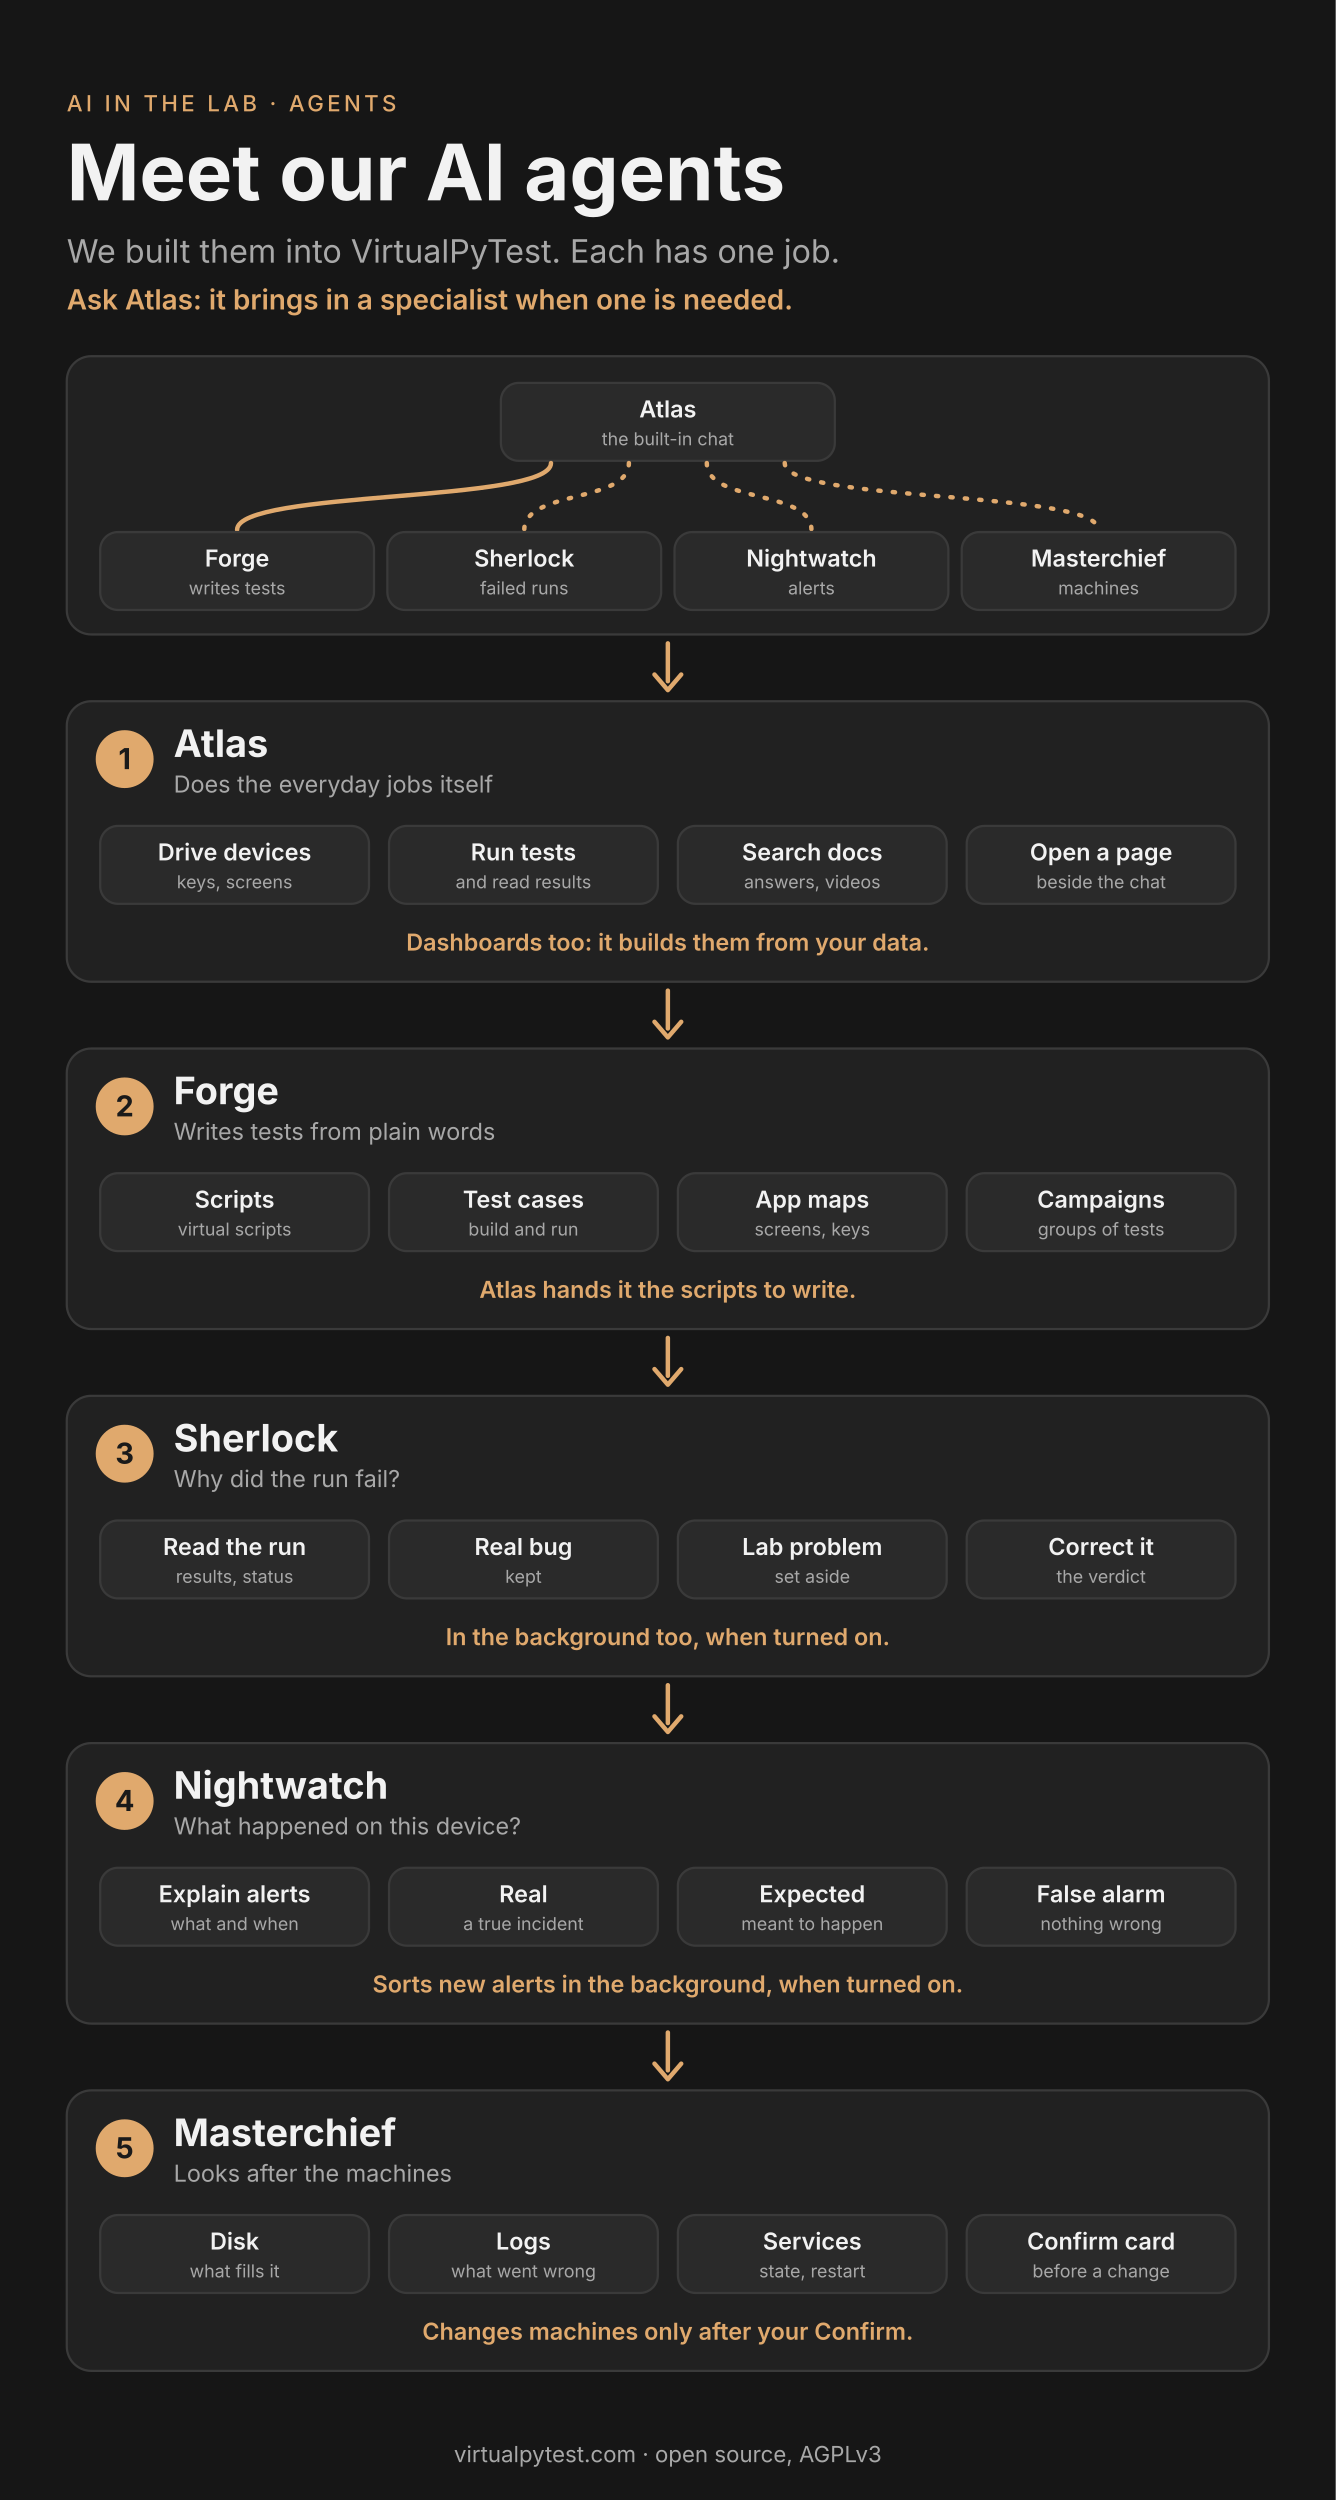
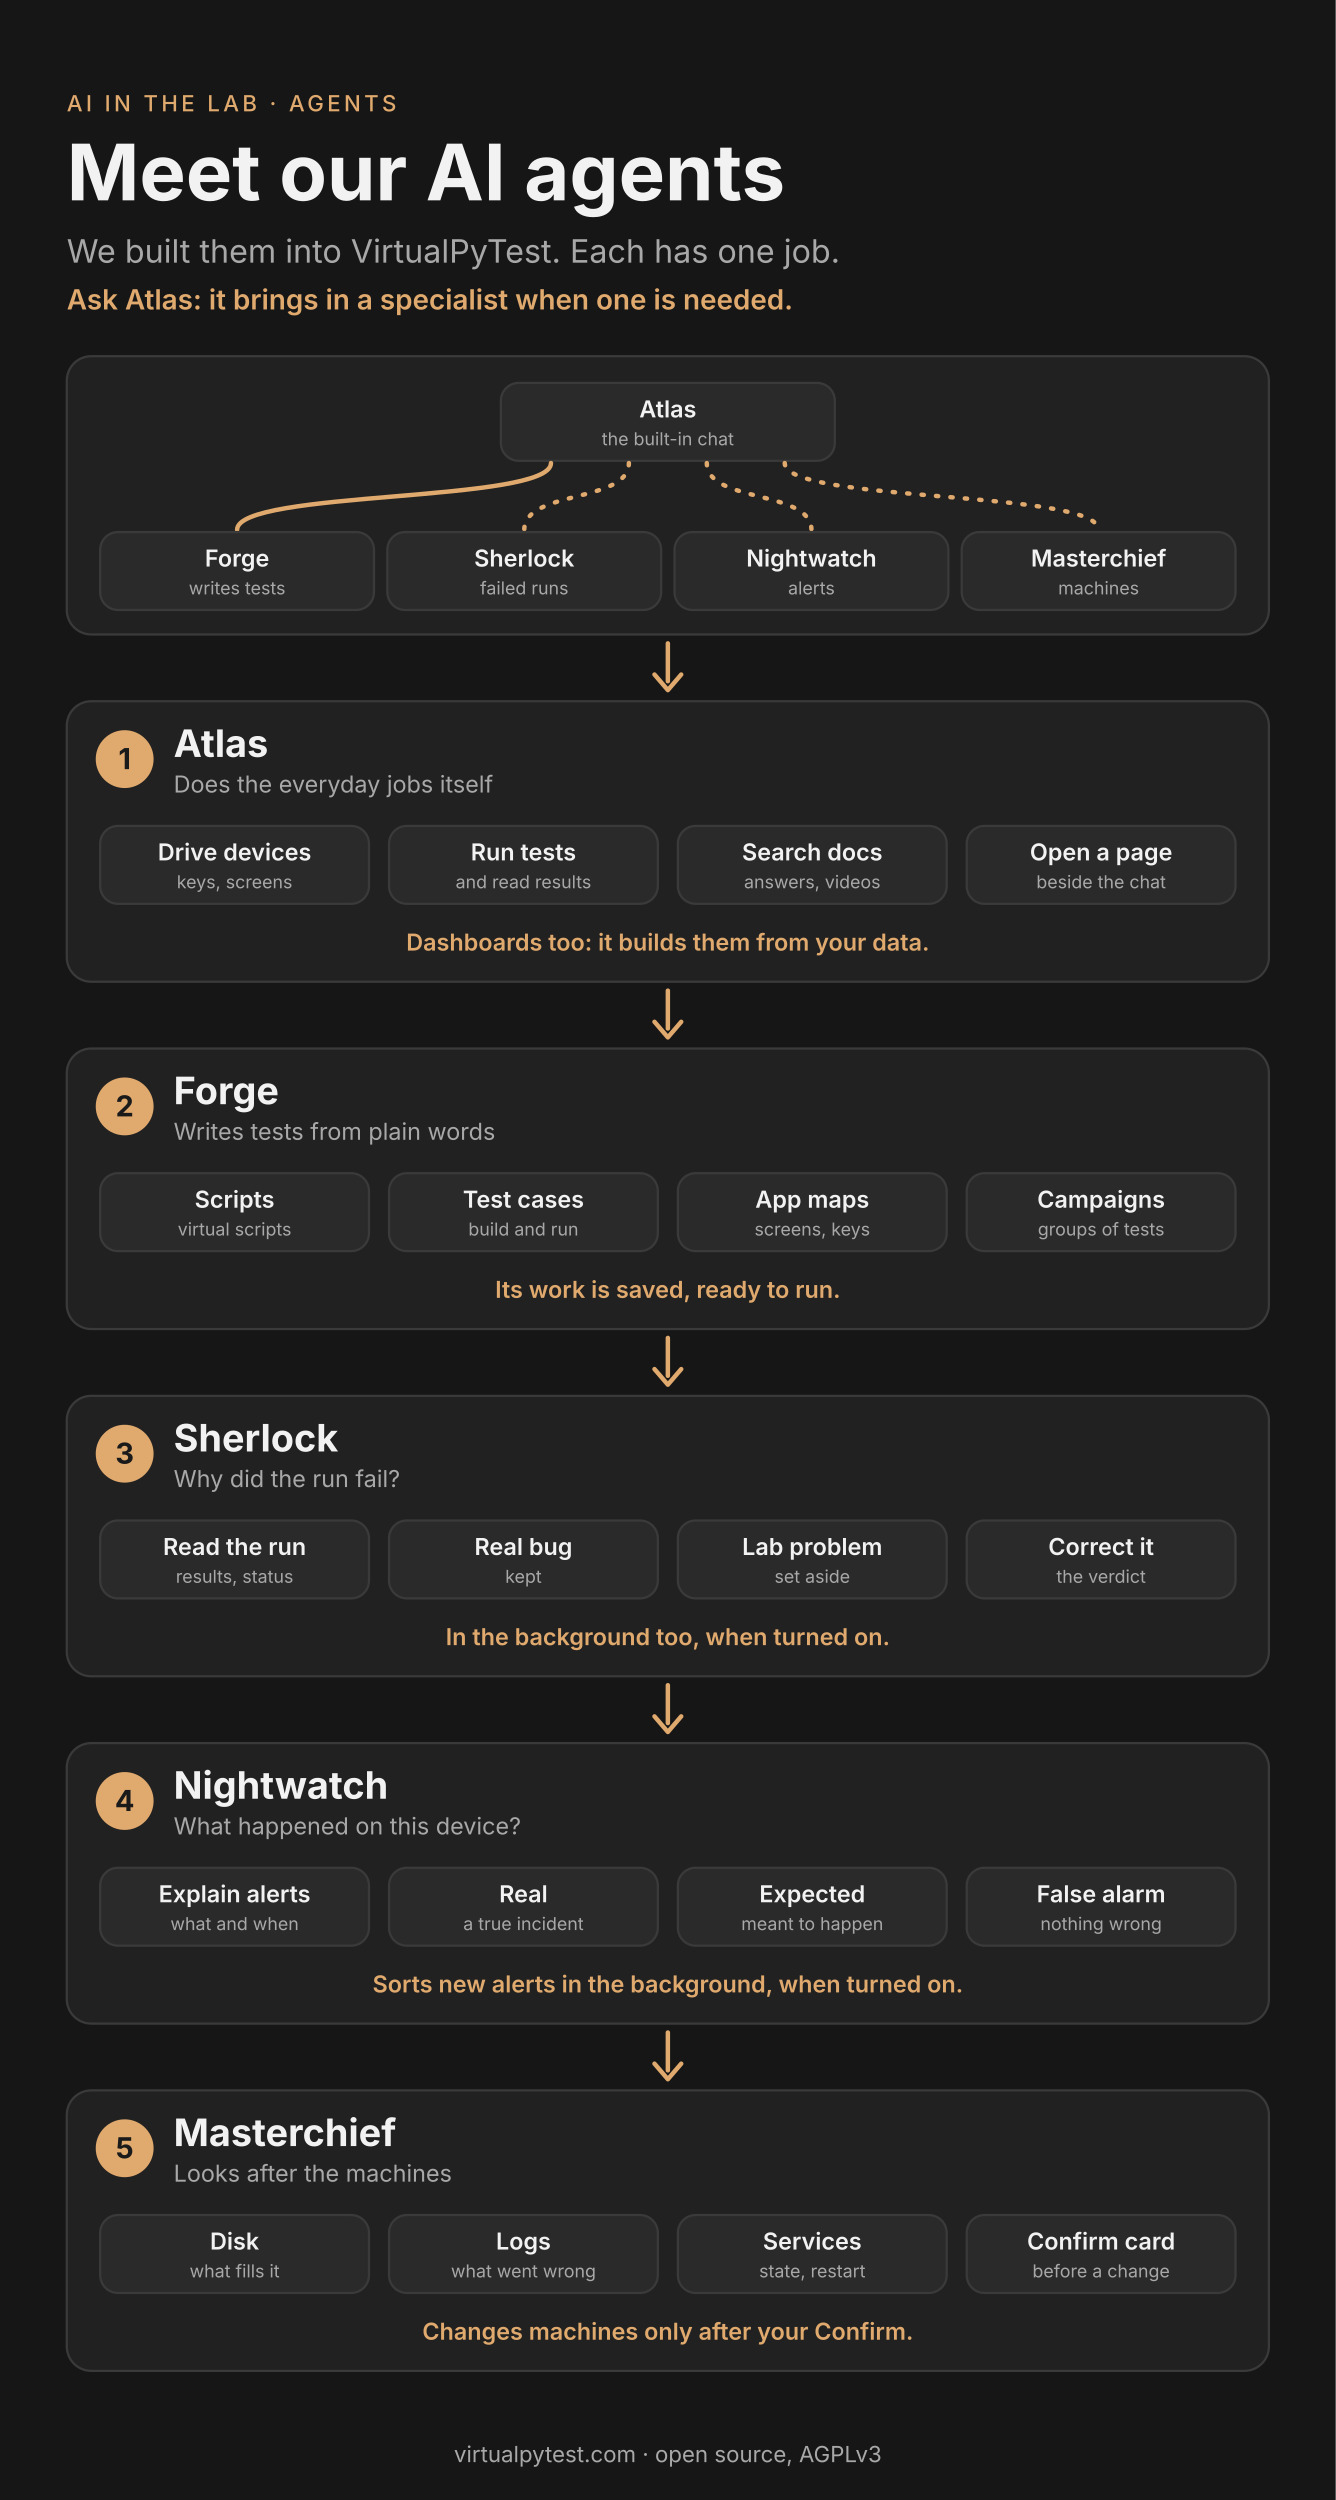
<svg xmlns="http://www.w3.org/2000/svg" viewBox="0 0 1200 2246" width="1200" height="2246" role="img">
  <rect width="1200" height="2246" fill="#161616" />
  <text x="60" y="100" font-family="Geist,Inter,system-ui,-apple-system,Segoe UI,Helvetica,Arial,sans-serif" font-size="20" font-weight="500" fill="#e0a96d" text-anchor="start" letter-spacing="3">AI IN THE LAB · AGENTS</text>
  <text x="60" y="180" font-family="Geist,Inter,system-ui,-apple-system,Segoe UI,Helvetica,Arial,sans-serif" font-size="70" font-weight="700" fill="#f2f2f2" text-anchor="start" letter-spacing="0">Meet our AI agents</text>
  <text x="60" y="236" font-family="Geist,Inter,system-ui,-apple-system,Segoe UI,Helvetica,Arial,sans-serif" font-size="29" font-weight="400" fill="#a8a8a8" text-anchor="start" letter-spacing="0">We built them into VirtualPyTest. Each has one job.</text>
  <text x="60" y="278" font-family="Geist,Inter,system-ui,-apple-system,Segoe UI,Helvetica,Arial,sans-serif" font-size="25" font-weight="600" fill="#e0a96d" text-anchor="start" letter-spacing="0">Ask Atlas: it brings in a specialist when one is needed.</text>
  <rect x="60" y="320" width="1080" height="250" rx="22" fill="#212121" stroke="#3a3a3a" stroke-width="2" />
  <rect x="450" y="344" width="300" height="70" rx="16" fill="#2a2a2a" stroke="#3a3a3a" stroke-width="2" />
  <text x="600.0" y="375" font-family="Geist,Inter,system-ui,-apple-system,Segoe UI,Helvetica,Arial,sans-serif" font-size="21" font-weight="600" fill="#f2f2f2" text-anchor="middle" letter-spacing="0">Atlas</text>
  <text x="600.0" y="400" font-family="Geist,Inter,system-ui,-apple-system,Segoe UI,Helvetica,Arial,sans-serif" font-size="16" font-weight="400" fill="#a8a8a8" text-anchor="middle" letter-spacing="0">the built-in chat</text>
  <path d="M495 416C495 452 213 440 213 476" fill="none" stroke="#e0a96d" stroke-width="4" stroke-linecap="round" />
  <rect x="90" y="478" width="246" height="70" rx="16" fill="#2a2a2a" stroke="#3a3a3a" stroke-width="2" />
  <text x="213.0" y="509" font-family="Geist,Inter,system-ui,-apple-system,Segoe UI,Helvetica,Arial,sans-serif" font-size="21" font-weight="600" fill="#f2f2f2" text-anchor="middle" letter-spacing="0">Forge</text>
  <text x="213.0" y="534" font-family="Geist,Inter,system-ui,-apple-system,Segoe UI,Helvetica,Arial,sans-serif" font-size="16" font-weight="400" fill="#a8a8a8" text-anchor="middle" letter-spacing="0">writes tests</text>
  <path d="M565 416C565 452 471 440 471 476" fill="none" stroke="#e0a96d" stroke-width="4" stroke-linecap="round" stroke-dasharray="2 11" />
  <rect x="348" y="478" width="246" height="70" rx="16" fill="#2a2a2a" stroke="#3a3a3a" stroke-width="2" />
  <text x="471.0" y="509" font-family="Geist,Inter,system-ui,-apple-system,Segoe UI,Helvetica,Arial,sans-serif" font-size="21" font-weight="600" fill="#f2f2f2" text-anchor="middle" letter-spacing="0">Sherlock</text>
  <text x="471.0" y="534" font-family="Geist,Inter,system-ui,-apple-system,Segoe UI,Helvetica,Arial,sans-serif" font-size="16" font-weight="400" fill="#a8a8a8" text-anchor="middle" letter-spacing="0">failed runs</text>
  <path d="M635 416C635 452 729 440 729 476" fill="none" stroke="#e0a96d" stroke-width="4" stroke-linecap="round" stroke-dasharray="2 11" />
  <rect x="606" y="478" width="246" height="70" rx="16" fill="#2a2a2a" stroke="#3a3a3a" stroke-width="2" />
  <text x="729.0" y="509" font-family="Geist,Inter,system-ui,-apple-system,Segoe UI,Helvetica,Arial,sans-serif" font-size="21" font-weight="600" fill="#f2f2f2" text-anchor="middle" letter-spacing="0">Nightwatch</text>
  <text x="729.0" y="534" font-family="Geist,Inter,system-ui,-apple-system,Segoe UI,Helvetica,Arial,sans-serif" font-size="16" font-weight="400" fill="#a8a8a8" text-anchor="middle" letter-spacing="0">alerts</text>
  <path d="M705 416C705 452 987 440 987 476" fill="none" stroke="#e0a96d" stroke-width="4" stroke-linecap="round" stroke-dasharray="2 11" />
  <rect x="864" y="478" width="246" height="70" rx="16" fill="#2a2a2a" stroke="#3a3a3a" stroke-width="2" />
  <text x="987.0" y="509" font-family="Geist,Inter,system-ui,-apple-system,Segoe UI,Helvetica,Arial,sans-serif" font-size="21" font-weight="600" fill="#f2f2f2" text-anchor="middle" letter-spacing="0">Masterchief</text>
  <text x="987.0" y="534" font-family="Geist,Inter,system-ui,-apple-system,Segoe UI,Helvetica,Arial,sans-serif" font-size="16" font-weight="400" fill="#a8a8a8" text-anchor="middle" letter-spacing="0">machines</text>
  <path d="M600 578V612" stroke="#e0a96d" stroke-width="4" stroke-linecap="round" />
  <path d="M588 606L600 620L612 606" fill="none" stroke="#e0a96d" stroke-width="4" stroke-linecap="round" stroke-linejoin="round" />
  <rect x="60" y="630" width="1080" height="252" rx="22" fill="#212121" stroke="#3a3a3a" stroke-width="2" />
  <circle cx="112" cy="682" r="26" fill="#e0a96d" />
  <text x="112" y="691" font-family="Geist,Inter,system-ui,-apple-system,Segoe UI,Helvetica,Arial,sans-serif" font-size="26" font-weight="700" fill="#1a1a1a" text-anchor="middle" letter-spacing="0">1</text>
  <text x="156" y="680" font-family="Geist,Inter,system-ui,-apple-system,Segoe UI,Helvetica,Arial,sans-serif" font-size="34" font-weight="700" fill="#f2f2f2" text-anchor="start" letter-spacing="0">Atlas</text>
  <text x="156" y="712" font-family="Geist,Inter,system-ui,-apple-system,Segoe UI,Helvetica,Arial,sans-serif" font-size="21" font-weight="400" fill="#a8a8a8" text-anchor="start" letter-spacing="0">Does the everyday jobs itself</text>
  <rect x="90.0" y="742" width="241.5" height="70" rx="16" fill="#2a2a2a" stroke="#3a3a3a" stroke-width="2" />
  <text x="210.75" y="773" font-family="Geist,Inter,system-ui,-apple-system,Segoe UI,Helvetica,Arial,sans-serif" font-size="21" font-weight="600" fill="#f2f2f2" text-anchor="middle" letter-spacing="0">Drive devices</text>
  <text x="210.75" y="798" font-family="Geist,Inter,system-ui,-apple-system,Segoe UI,Helvetica,Arial,sans-serif" font-size="16" font-weight="400" fill="#a8a8a8" text-anchor="middle" letter-spacing="0">keys, screens</text>
  <rect x="349.5" y="742" width="241.5" height="70" rx="16" fill="#2a2a2a" stroke="#3a3a3a" stroke-width="2" />
  <text x="470.25" y="773" font-family="Geist,Inter,system-ui,-apple-system,Segoe UI,Helvetica,Arial,sans-serif" font-size="21" font-weight="600" fill="#f2f2f2" text-anchor="middle" letter-spacing="0">Run tests</text>
  <text x="470.25" y="798" font-family="Geist,Inter,system-ui,-apple-system,Segoe UI,Helvetica,Arial,sans-serif" font-size="16" font-weight="400" fill="#a8a8a8" text-anchor="middle" letter-spacing="0">and read results</text>
  <rect x="609.0" y="742" width="241.5" height="70" rx="16" fill="#2a2a2a" stroke="#3a3a3a" stroke-width="2" />
  <text x="729.75" y="773" font-family="Geist,Inter,system-ui,-apple-system,Segoe UI,Helvetica,Arial,sans-serif" font-size="21" font-weight="600" fill="#f2f2f2" text-anchor="middle" letter-spacing="0">Search docs</text>
  <text x="729.75" y="798" font-family="Geist,Inter,system-ui,-apple-system,Segoe UI,Helvetica,Arial,sans-serif" font-size="16" font-weight="400" fill="#a8a8a8" text-anchor="middle" letter-spacing="0">answers, videos</text>
  <rect x="868.5" y="742" width="241.5" height="70" rx="16" fill="#2a2a2a" stroke="#3a3a3a" stroke-width="2" />
  <text x="989.25" y="773" font-family="Geist,Inter,system-ui,-apple-system,Segoe UI,Helvetica,Arial,sans-serif" font-size="21" font-weight="600" fill="#f2f2f2" text-anchor="middle" letter-spacing="0">Open a page</text>
  <text x="989.25" y="798" font-family="Geist,Inter,system-ui,-apple-system,Segoe UI,Helvetica,Arial,sans-serif" font-size="16" font-weight="400" fill="#a8a8a8" text-anchor="middle" letter-spacing="0">beside the chat</text>
  <text x="600" y="854" font-family="Geist,Inter,system-ui,-apple-system,Segoe UI,Helvetica,Arial,sans-serif" font-size="21" font-weight="600" fill="#e0a96d" text-anchor="middle" letter-spacing="0">Dashboards too: it builds them from your data.</text>
  <path d="M600 890V924" stroke="#e0a96d" stroke-width="4" stroke-linecap="round" />
  <path d="M588 918L600 932L612 918" fill="none" stroke="#e0a96d" stroke-width="4" stroke-linecap="round" stroke-linejoin="round" />
  <rect x="60" y="942" width="1080" height="252" rx="22" fill="#212121" stroke="#3a3a3a" stroke-width="2" />
  <circle cx="112" cy="994" r="26" fill="#e0a96d" />
  <text x="112" y="1003" font-family="Geist,Inter,system-ui,-apple-system,Segoe UI,Helvetica,Arial,sans-serif" font-size="26" font-weight="700" fill="#1a1a1a" text-anchor="middle" letter-spacing="0">2</text>
  <text x="156" y="992" font-family="Geist,Inter,system-ui,-apple-system,Segoe UI,Helvetica,Arial,sans-serif" font-size="34" font-weight="700" fill="#f2f2f2" text-anchor="start" letter-spacing="0">Forge</text>
  <text x="156" y="1024" font-family="Geist,Inter,system-ui,-apple-system,Segoe UI,Helvetica,Arial,sans-serif" font-size="21" font-weight="400" fill="#a8a8a8" text-anchor="start" letter-spacing="0">Writes tests from plain words</text>
  <rect x="90.0" y="1054" width="241.5" height="70" rx="16" fill="#2a2a2a" stroke="#3a3a3a" stroke-width="2" />
  <text x="210.75" y="1085" font-family="Geist,Inter,system-ui,-apple-system,Segoe UI,Helvetica,Arial,sans-serif" font-size="21" font-weight="600" fill="#f2f2f2" text-anchor="middle" letter-spacing="0">Scripts</text>
  <text x="210.75" y="1110" font-family="Geist,Inter,system-ui,-apple-system,Segoe UI,Helvetica,Arial,sans-serif" font-size="16" font-weight="400" fill="#a8a8a8" text-anchor="middle" letter-spacing="0">virtual scripts</text>
  <rect x="349.5" y="1054" width="241.5" height="70" rx="16" fill="#2a2a2a" stroke="#3a3a3a" stroke-width="2" />
  <text x="470.25" y="1085" font-family="Geist,Inter,system-ui,-apple-system,Segoe UI,Helvetica,Arial,sans-serif" font-size="21" font-weight="600" fill="#f2f2f2" text-anchor="middle" letter-spacing="0">Test cases</text>
  <text x="470.25" y="1110" font-family="Geist,Inter,system-ui,-apple-system,Segoe UI,Helvetica,Arial,sans-serif" font-size="16" font-weight="400" fill="#a8a8a8" text-anchor="middle" letter-spacing="0">build and run</text>
  <rect x="609.0" y="1054" width="241.5" height="70" rx="16" fill="#2a2a2a" stroke="#3a3a3a" stroke-width="2" />
  <text x="729.75" y="1085" font-family="Geist,Inter,system-ui,-apple-system,Segoe UI,Helvetica,Arial,sans-serif" font-size="21" font-weight="600" fill="#f2f2f2" text-anchor="middle" letter-spacing="0">App maps</text>
  <text x="729.75" y="1110" font-family="Geist,Inter,system-ui,-apple-system,Segoe UI,Helvetica,Arial,sans-serif" font-size="16" font-weight="400" fill="#a8a8a8" text-anchor="middle" letter-spacing="0">screens, keys</text>
  <rect x="868.5" y="1054" width="241.5" height="70" rx="16" fill="#2a2a2a" stroke="#3a3a3a" stroke-width="2" />
  <text x="989.25" y="1085" font-family="Geist,Inter,system-ui,-apple-system,Segoe UI,Helvetica,Arial,sans-serif" font-size="21" font-weight="600" fill="#f2f2f2" text-anchor="middle" letter-spacing="0">Campaigns</text>
  <text x="989.25" y="1110" font-family="Geist,Inter,system-ui,-apple-system,Segoe UI,Helvetica,Arial,sans-serif" font-size="16" font-weight="400" fill="#a8a8a8" text-anchor="middle" letter-spacing="0">groups of tests</text>
-   <text x="600" y="1166" font-family="Geist,Inter,system-ui,-apple-system,Segoe UI,Helvetica,Arial,sans-serif" font-size="21" font-weight="600" fill="#e0a96d" text-anchor="middle" letter-spacing="0">Atlas hands it the scripts to write.</text>
+   <text x="600" y="1166" font-family="Geist,Inter,system-ui,-apple-system,Segoe UI,Helvetica,Arial,sans-serif" font-size="21" font-weight="600" fill="#e0a96d" text-anchor="middle" letter-spacing="0">Its work is saved, ready to run.</text>
  <path d="M600 1202V1236" stroke="#e0a96d" stroke-width="4" stroke-linecap="round" />
  <path d="M588 1230L600 1244L612 1230" fill="none" stroke="#e0a96d" stroke-width="4" stroke-linecap="round" stroke-linejoin="round" />
  <rect x="60" y="1254" width="1080" height="252" rx="22" fill="#212121" stroke="#3a3a3a" stroke-width="2" />
  <circle cx="112" cy="1306" r="26" fill="#e0a96d" />
  <text x="112" y="1315" font-family="Geist,Inter,system-ui,-apple-system,Segoe UI,Helvetica,Arial,sans-serif" font-size="26" font-weight="700" fill="#1a1a1a" text-anchor="middle" letter-spacing="0">3</text>
  <text x="156" y="1304" font-family="Geist,Inter,system-ui,-apple-system,Segoe UI,Helvetica,Arial,sans-serif" font-size="34" font-weight="700" fill="#f2f2f2" text-anchor="start" letter-spacing="0">Sherlock</text>
  <text x="156" y="1336" font-family="Geist,Inter,system-ui,-apple-system,Segoe UI,Helvetica,Arial,sans-serif" font-size="21" font-weight="400" fill="#a8a8a8" text-anchor="start" letter-spacing="0">Why did the run fail?</text>
  <rect x="90.0" y="1366" width="241.5" height="70" rx="16" fill="#2a2a2a" stroke="#3a3a3a" stroke-width="2" />
  <text x="210.75" y="1397" font-family="Geist,Inter,system-ui,-apple-system,Segoe UI,Helvetica,Arial,sans-serif" font-size="21" font-weight="600" fill="#f2f2f2" text-anchor="middle" letter-spacing="0">Read the run</text>
  <text x="210.75" y="1422" font-family="Geist,Inter,system-ui,-apple-system,Segoe UI,Helvetica,Arial,sans-serif" font-size="16" font-weight="400" fill="#a8a8a8" text-anchor="middle" letter-spacing="0">results, status</text>
  <rect x="349.5" y="1366" width="241.5" height="70" rx="16" fill="#2a2a2a" stroke="#3a3a3a" stroke-width="2" />
  <text x="470.25" y="1397" font-family="Geist,Inter,system-ui,-apple-system,Segoe UI,Helvetica,Arial,sans-serif" font-size="21" font-weight="600" fill="#f2f2f2" text-anchor="middle" letter-spacing="0">Real bug</text>
  <text x="470.25" y="1422" font-family="Geist,Inter,system-ui,-apple-system,Segoe UI,Helvetica,Arial,sans-serif" font-size="16" font-weight="400" fill="#a8a8a8" text-anchor="middle" letter-spacing="0">kept</text>
  <rect x="609.0" y="1366" width="241.5" height="70" rx="16" fill="#2a2a2a" stroke="#3a3a3a" stroke-width="2" />
  <text x="729.75" y="1397" font-family="Geist,Inter,system-ui,-apple-system,Segoe UI,Helvetica,Arial,sans-serif" font-size="21" font-weight="600" fill="#f2f2f2" text-anchor="middle" letter-spacing="0">Lab problem</text>
  <text x="729.75" y="1422" font-family="Geist,Inter,system-ui,-apple-system,Segoe UI,Helvetica,Arial,sans-serif" font-size="16" font-weight="400" fill="#a8a8a8" text-anchor="middle" letter-spacing="0">set aside</text>
  <rect x="868.5" y="1366" width="241.5" height="70" rx="16" fill="#2a2a2a" stroke="#3a3a3a" stroke-width="2" />
  <text x="989.25" y="1397" font-family="Geist,Inter,system-ui,-apple-system,Segoe UI,Helvetica,Arial,sans-serif" font-size="21" font-weight="600" fill="#f2f2f2" text-anchor="middle" letter-spacing="0">Correct it</text>
  <text x="989.25" y="1422" font-family="Geist,Inter,system-ui,-apple-system,Segoe UI,Helvetica,Arial,sans-serif" font-size="16" font-weight="400" fill="#a8a8a8" text-anchor="middle" letter-spacing="0">the verdict</text>
  <text x="600" y="1478" font-family="Geist,Inter,system-ui,-apple-system,Segoe UI,Helvetica,Arial,sans-serif" font-size="21" font-weight="600" fill="#e0a96d" text-anchor="middle" letter-spacing="0">In the background too, when turned on.</text>
  <path d="M600 1514V1548" stroke="#e0a96d" stroke-width="4" stroke-linecap="round" />
  <path d="M588 1542L600 1556L612 1542" fill="none" stroke="#e0a96d" stroke-width="4" stroke-linecap="round" stroke-linejoin="round" />
  <rect x="60" y="1566" width="1080" height="252" rx="22" fill="#212121" stroke="#3a3a3a" stroke-width="2" />
  <circle cx="112" cy="1618" r="26" fill="#e0a96d" />
  <text x="112" y="1627" font-family="Geist,Inter,system-ui,-apple-system,Segoe UI,Helvetica,Arial,sans-serif" font-size="26" font-weight="700" fill="#1a1a1a" text-anchor="middle" letter-spacing="0">4</text>
  <text x="156" y="1616" font-family="Geist,Inter,system-ui,-apple-system,Segoe UI,Helvetica,Arial,sans-serif" font-size="34" font-weight="700" fill="#f2f2f2" text-anchor="start" letter-spacing="0">Nightwatch</text>
  <text x="156" y="1648" font-family="Geist,Inter,system-ui,-apple-system,Segoe UI,Helvetica,Arial,sans-serif" font-size="21" font-weight="400" fill="#a8a8a8" text-anchor="start" letter-spacing="0">What happened on this device?</text>
  <rect x="90.0" y="1678" width="241.5" height="70" rx="16" fill="#2a2a2a" stroke="#3a3a3a" stroke-width="2" />
  <text x="210.75" y="1709" font-family="Geist,Inter,system-ui,-apple-system,Segoe UI,Helvetica,Arial,sans-serif" font-size="21" font-weight="600" fill="#f2f2f2" text-anchor="middle" letter-spacing="0">Explain alerts</text>
  <text x="210.75" y="1734" font-family="Geist,Inter,system-ui,-apple-system,Segoe UI,Helvetica,Arial,sans-serif" font-size="16" font-weight="400" fill="#a8a8a8" text-anchor="middle" letter-spacing="0">what and when</text>
  <rect x="349.5" y="1678" width="241.5" height="70" rx="16" fill="#2a2a2a" stroke="#3a3a3a" stroke-width="2" />
  <text x="470.25" y="1709" font-family="Geist,Inter,system-ui,-apple-system,Segoe UI,Helvetica,Arial,sans-serif" font-size="21" font-weight="600" fill="#f2f2f2" text-anchor="middle" letter-spacing="0">Real</text>
  <text x="470.25" y="1734" font-family="Geist,Inter,system-ui,-apple-system,Segoe UI,Helvetica,Arial,sans-serif" font-size="16" font-weight="400" fill="#a8a8a8" text-anchor="middle" letter-spacing="0">a true incident</text>
  <rect x="609.0" y="1678" width="241.5" height="70" rx="16" fill="#2a2a2a" stroke="#3a3a3a" stroke-width="2" />
  <text x="729.75" y="1709" font-family="Geist,Inter,system-ui,-apple-system,Segoe UI,Helvetica,Arial,sans-serif" font-size="21" font-weight="600" fill="#f2f2f2" text-anchor="middle" letter-spacing="0">Expected</text>
  <text x="729.75" y="1734" font-family="Geist,Inter,system-ui,-apple-system,Segoe UI,Helvetica,Arial,sans-serif" font-size="16" font-weight="400" fill="#a8a8a8" text-anchor="middle" letter-spacing="0">meant to happen</text>
  <rect x="868.5" y="1678" width="241.5" height="70" rx="16" fill="#2a2a2a" stroke="#3a3a3a" stroke-width="2" />
  <text x="989.25" y="1709" font-family="Geist,Inter,system-ui,-apple-system,Segoe UI,Helvetica,Arial,sans-serif" font-size="21" font-weight="600" fill="#f2f2f2" text-anchor="middle" letter-spacing="0">False alarm</text>
  <text x="989.25" y="1734" font-family="Geist,Inter,system-ui,-apple-system,Segoe UI,Helvetica,Arial,sans-serif" font-size="16" font-weight="400" fill="#a8a8a8" text-anchor="middle" letter-spacing="0">nothing wrong</text>
  <text x="600" y="1790" font-family="Geist,Inter,system-ui,-apple-system,Segoe UI,Helvetica,Arial,sans-serif" font-size="21" font-weight="600" fill="#e0a96d" text-anchor="middle" letter-spacing="0">Sorts new alerts in the background, when turned on.</text>
  <path d="M600 1826V1860" stroke="#e0a96d" stroke-width="4" stroke-linecap="round" />
  <path d="M588 1854L600 1868L612 1854" fill="none" stroke="#e0a96d" stroke-width="4" stroke-linecap="round" stroke-linejoin="round" />
  <rect x="60" y="1878" width="1080" height="252" rx="22" fill="#212121" stroke="#3a3a3a" stroke-width="2" />
  <circle cx="112" cy="1930" r="26" fill="#e0a96d" />
  <text x="112" y="1939" font-family="Geist,Inter,system-ui,-apple-system,Segoe UI,Helvetica,Arial,sans-serif" font-size="26" font-weight="700" fill="#1a1a1a" text-anchor="middle" letter-spacing="0">5</text>
  <text x="156" y="1928" font-family="Geist,Inter,system-ui,-apple-system,Segoe UI,Helvetica,Arial,sans-serif" font-size="34" font-weight="700" fill="#f2f2f2" text-anchor="start" letter-spacing="0">Masterchief</text>
  <text x="156" y="1960" font-family="Geist,Inter,system-ui,-apple-system,Segoe UI,Helvetica,Arial,sans-serif" font-size="21" font-weight="400" fill="#a8a8a8" text-anchor="start" letter-spacing="0">Looks after the machines</text>
  <rect x="90.0" y="1990" width="241.5" height="70" rx="16" fill="#2a2a2a" stroke="#3a3a3a" stroke-width="2" />
  <text x="210.75" y="2021" font-family="Geist,Inter,system-ui,-apple-system,Segoe UI,Helvetica,Arial,sans-serif" font-size="21" font-weight="600" fill="#f2f2f2" text-anchor="middle" letter-spacing="0">Disk</text>
  <text x="210.75" y="2046" font-family="Geist,Inter,system-ui,-apple-system,Segoe UI,Helvetica,Arial,sans-serif" font-size="16" font-weight="400" fill="#a8a8a8" text-anchor="middle" letter-spacing="0">what fills it</text>
  <rect x="349.5" y="1990" width="241.5" height="70" rx="16" fill="#2a2a2a" stroke="#3a3a3a" stroke-width="2" />
  <text x="470.25" y="2021" font-family="Geist,Inter,system-ui,-apple-system,Segoe UI,Helvetica,Arial,sans-serif" font-size="21" font-weight="600" fill="#f2f2f2" text-anchor="middle" letter-spacing="0">Logs</text>
  <text x="470.25" y="2046" font-family="Geist,Inter,system-ui,-apple-system,Segoe UI,Helvetica,Arial,sans-serif" font-size="16" font-weight="400" fill="#a8a8a8" text-anchor="middle" letter-spacing="0">what went wrong</text>
  <rect x="609.0" y="1990" width="241.5" height="70" rx="16" fill="#2a2a2a" stroke="#3a3a3a" stroke-width="2" />
  <text x="729.75" y="2021" font-family="Geist,Inter,system-ui,-apple-system,Segoe UI,Helvetica,Arial,sans-serif" font-size="21" font-weight="600" fill="#f2f2f2" text-anchor="middle" letter-spacing="0">Services</text>
  <text x="729.75" y="2046" font-family="Geist,Inter,system-ui,-apple-system,Segoe UI,Helvetica,Arial,sans-serif" font-size="16" font-weight="400" fill="#a8a8a8" text-anchor="middle" letter-spacing="0">state, restart</text>
  <rect x="868.5" y="1990" width="241.5" height="70" rx="16" fill="#2a2a2a" stroke="#3a3a3a" stroke-width="2" />
  <text x="989.25" y="2021" font-family="Geist,Inter,system-ui,-apple-system,Segoe UI,Helvetica,Arial,sans-serif" font-size="21" font-weight="600" fill="#f2f2f2" text-anchor="middle" letter-spacing="0">Confirm card</text>
  <text x="989.25" y="2046" font-family="Geist,Inter,system-ui,-apple-system,Segoe UI,Helvetica,Arial,sans-serif" font-size="16" font-weight="400" fill="#a8a8a8" text-anchor="middle" letter-spacing="0">before a change</text>
  <text x="600" y="2102" font-family="Geist,Inter,system-ui,-apple-system,Segoe UI,Helvetica,Arial,sans-serif" font-size="21" font-weight="600" fill="#e0a96d" text-anchor="middle" letter-spacing="0">Changes machines only after your Confirm.</text>
  <text x="600" y="2212" font-family="Geist,Inter,system-ui,-apple-system,Segoe UI,Helvetica,Arial,sans-serif" font-size="20" font-weight="400" fill="#a8a8a8" text-anchor="middle" letter-spacing="0">virtualpytest.com · open source, AGPLv3</text>
</svg>
